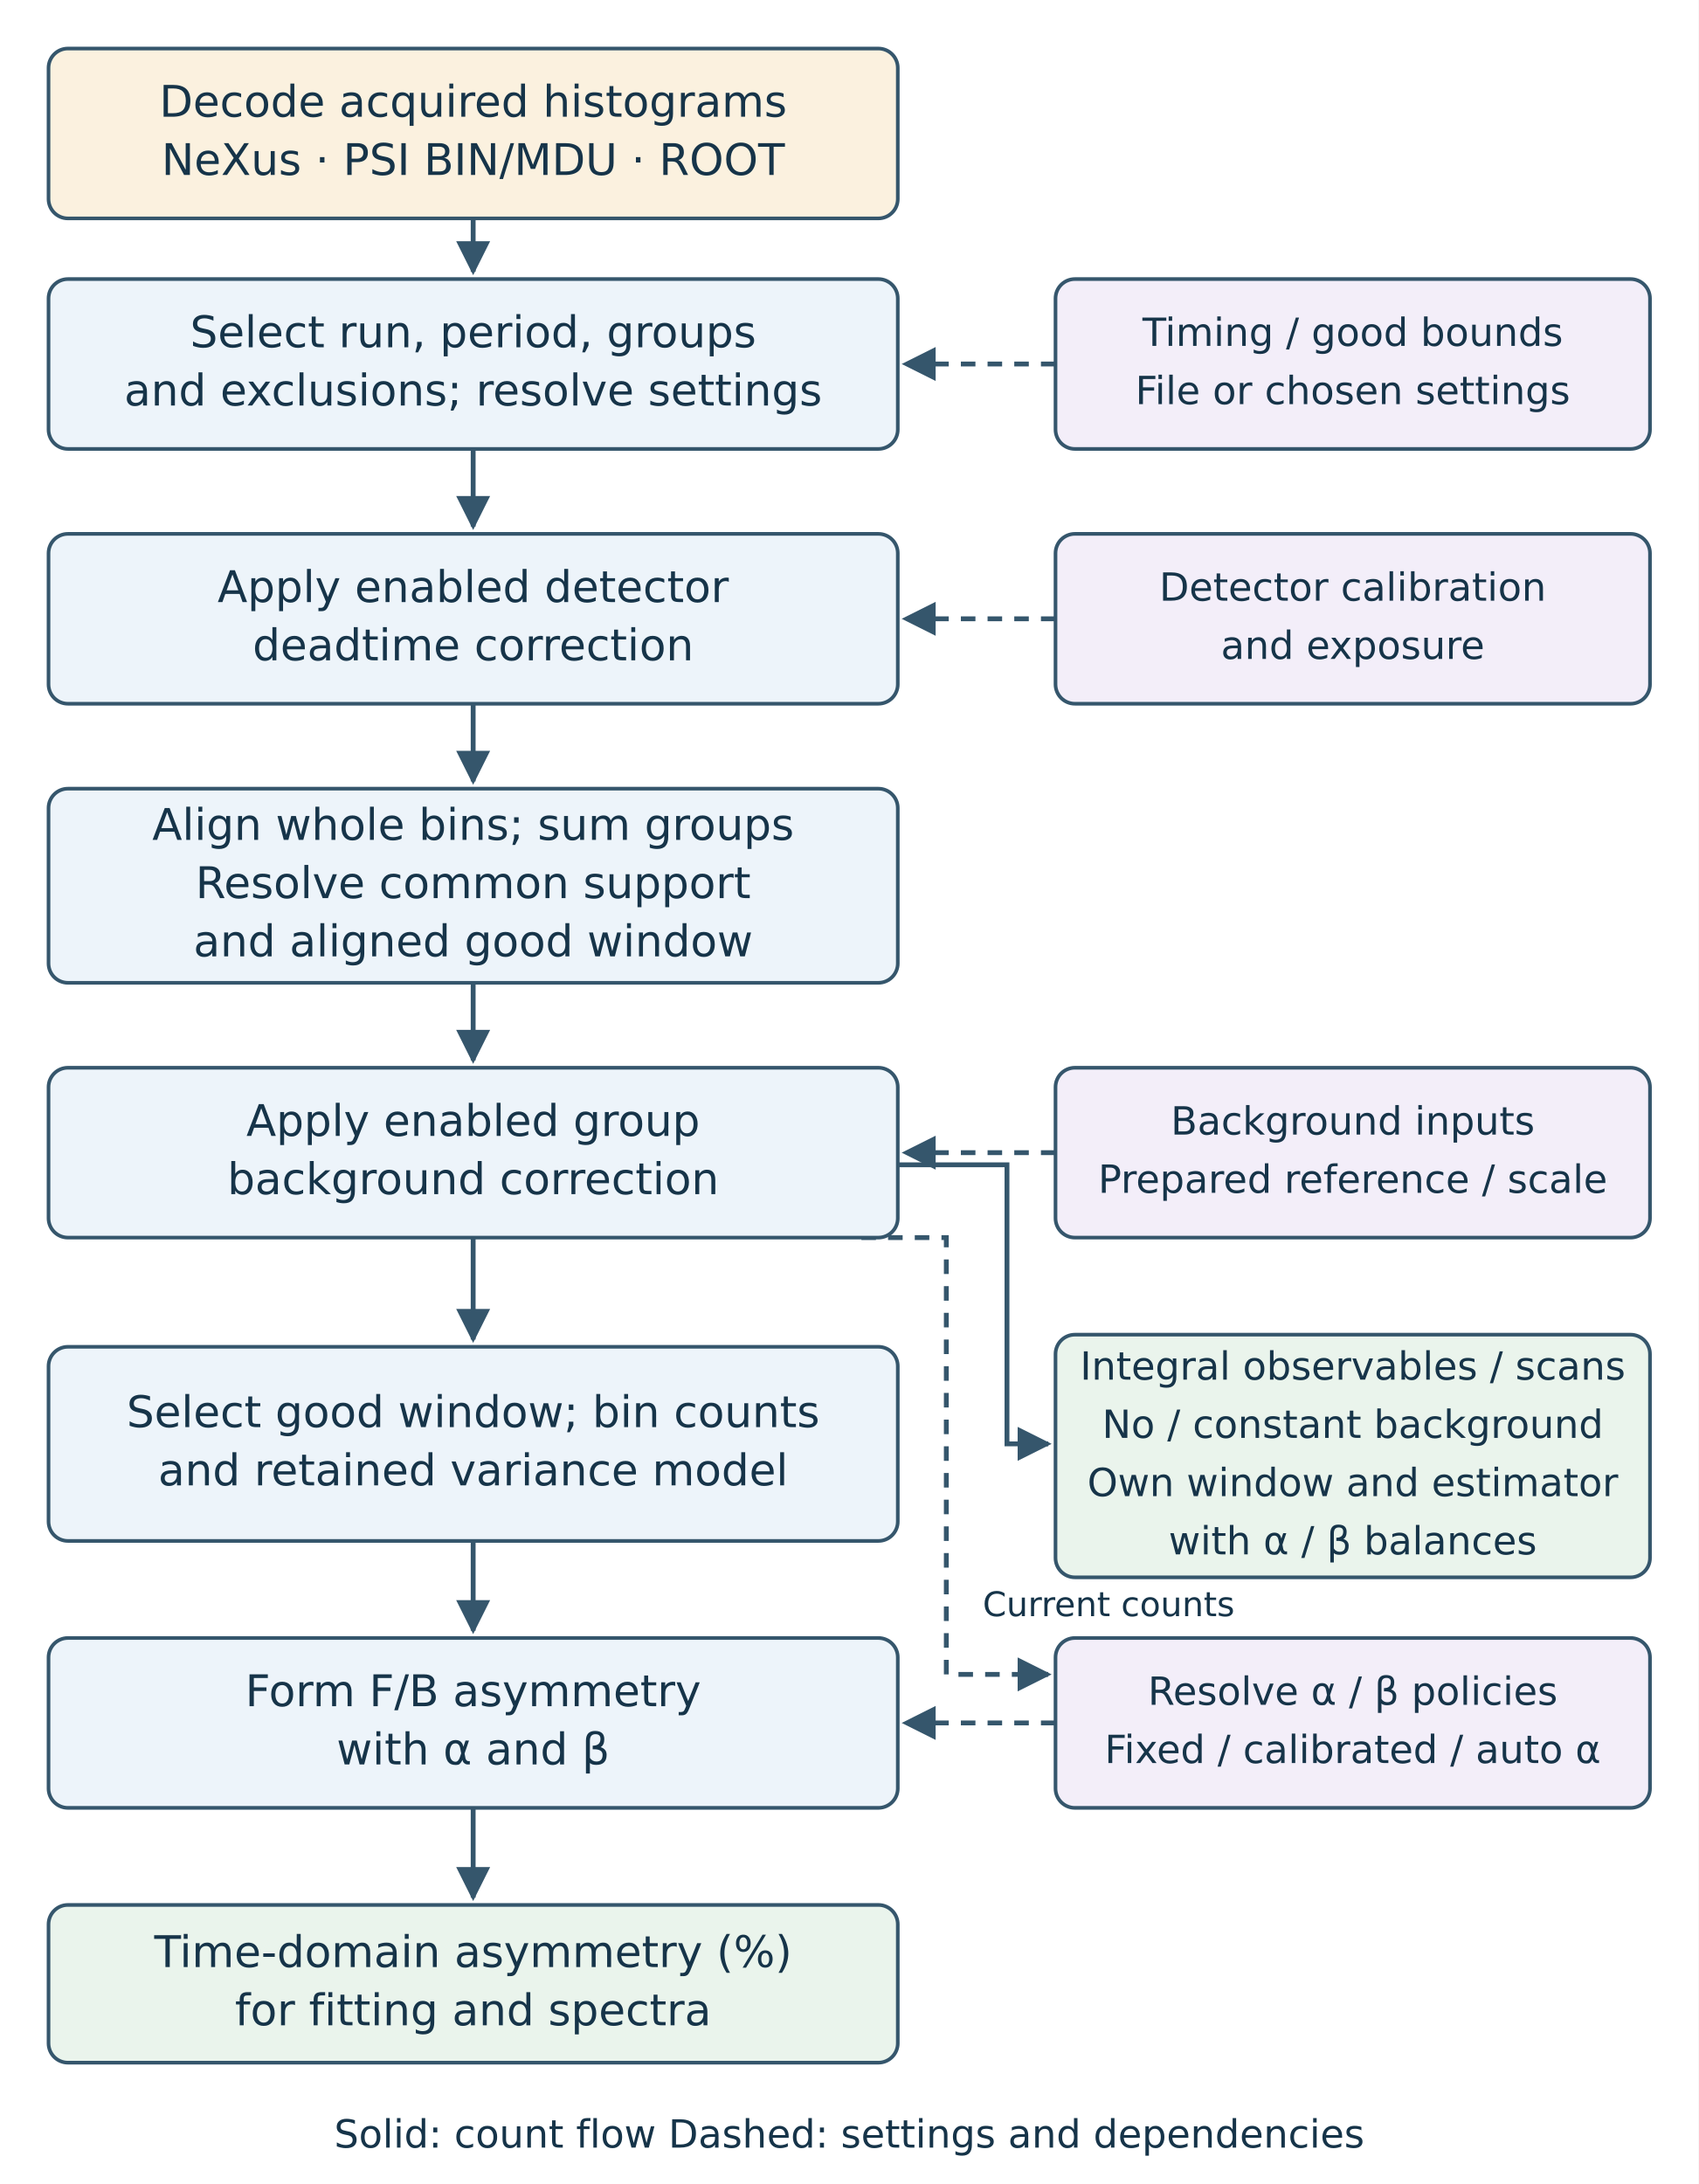
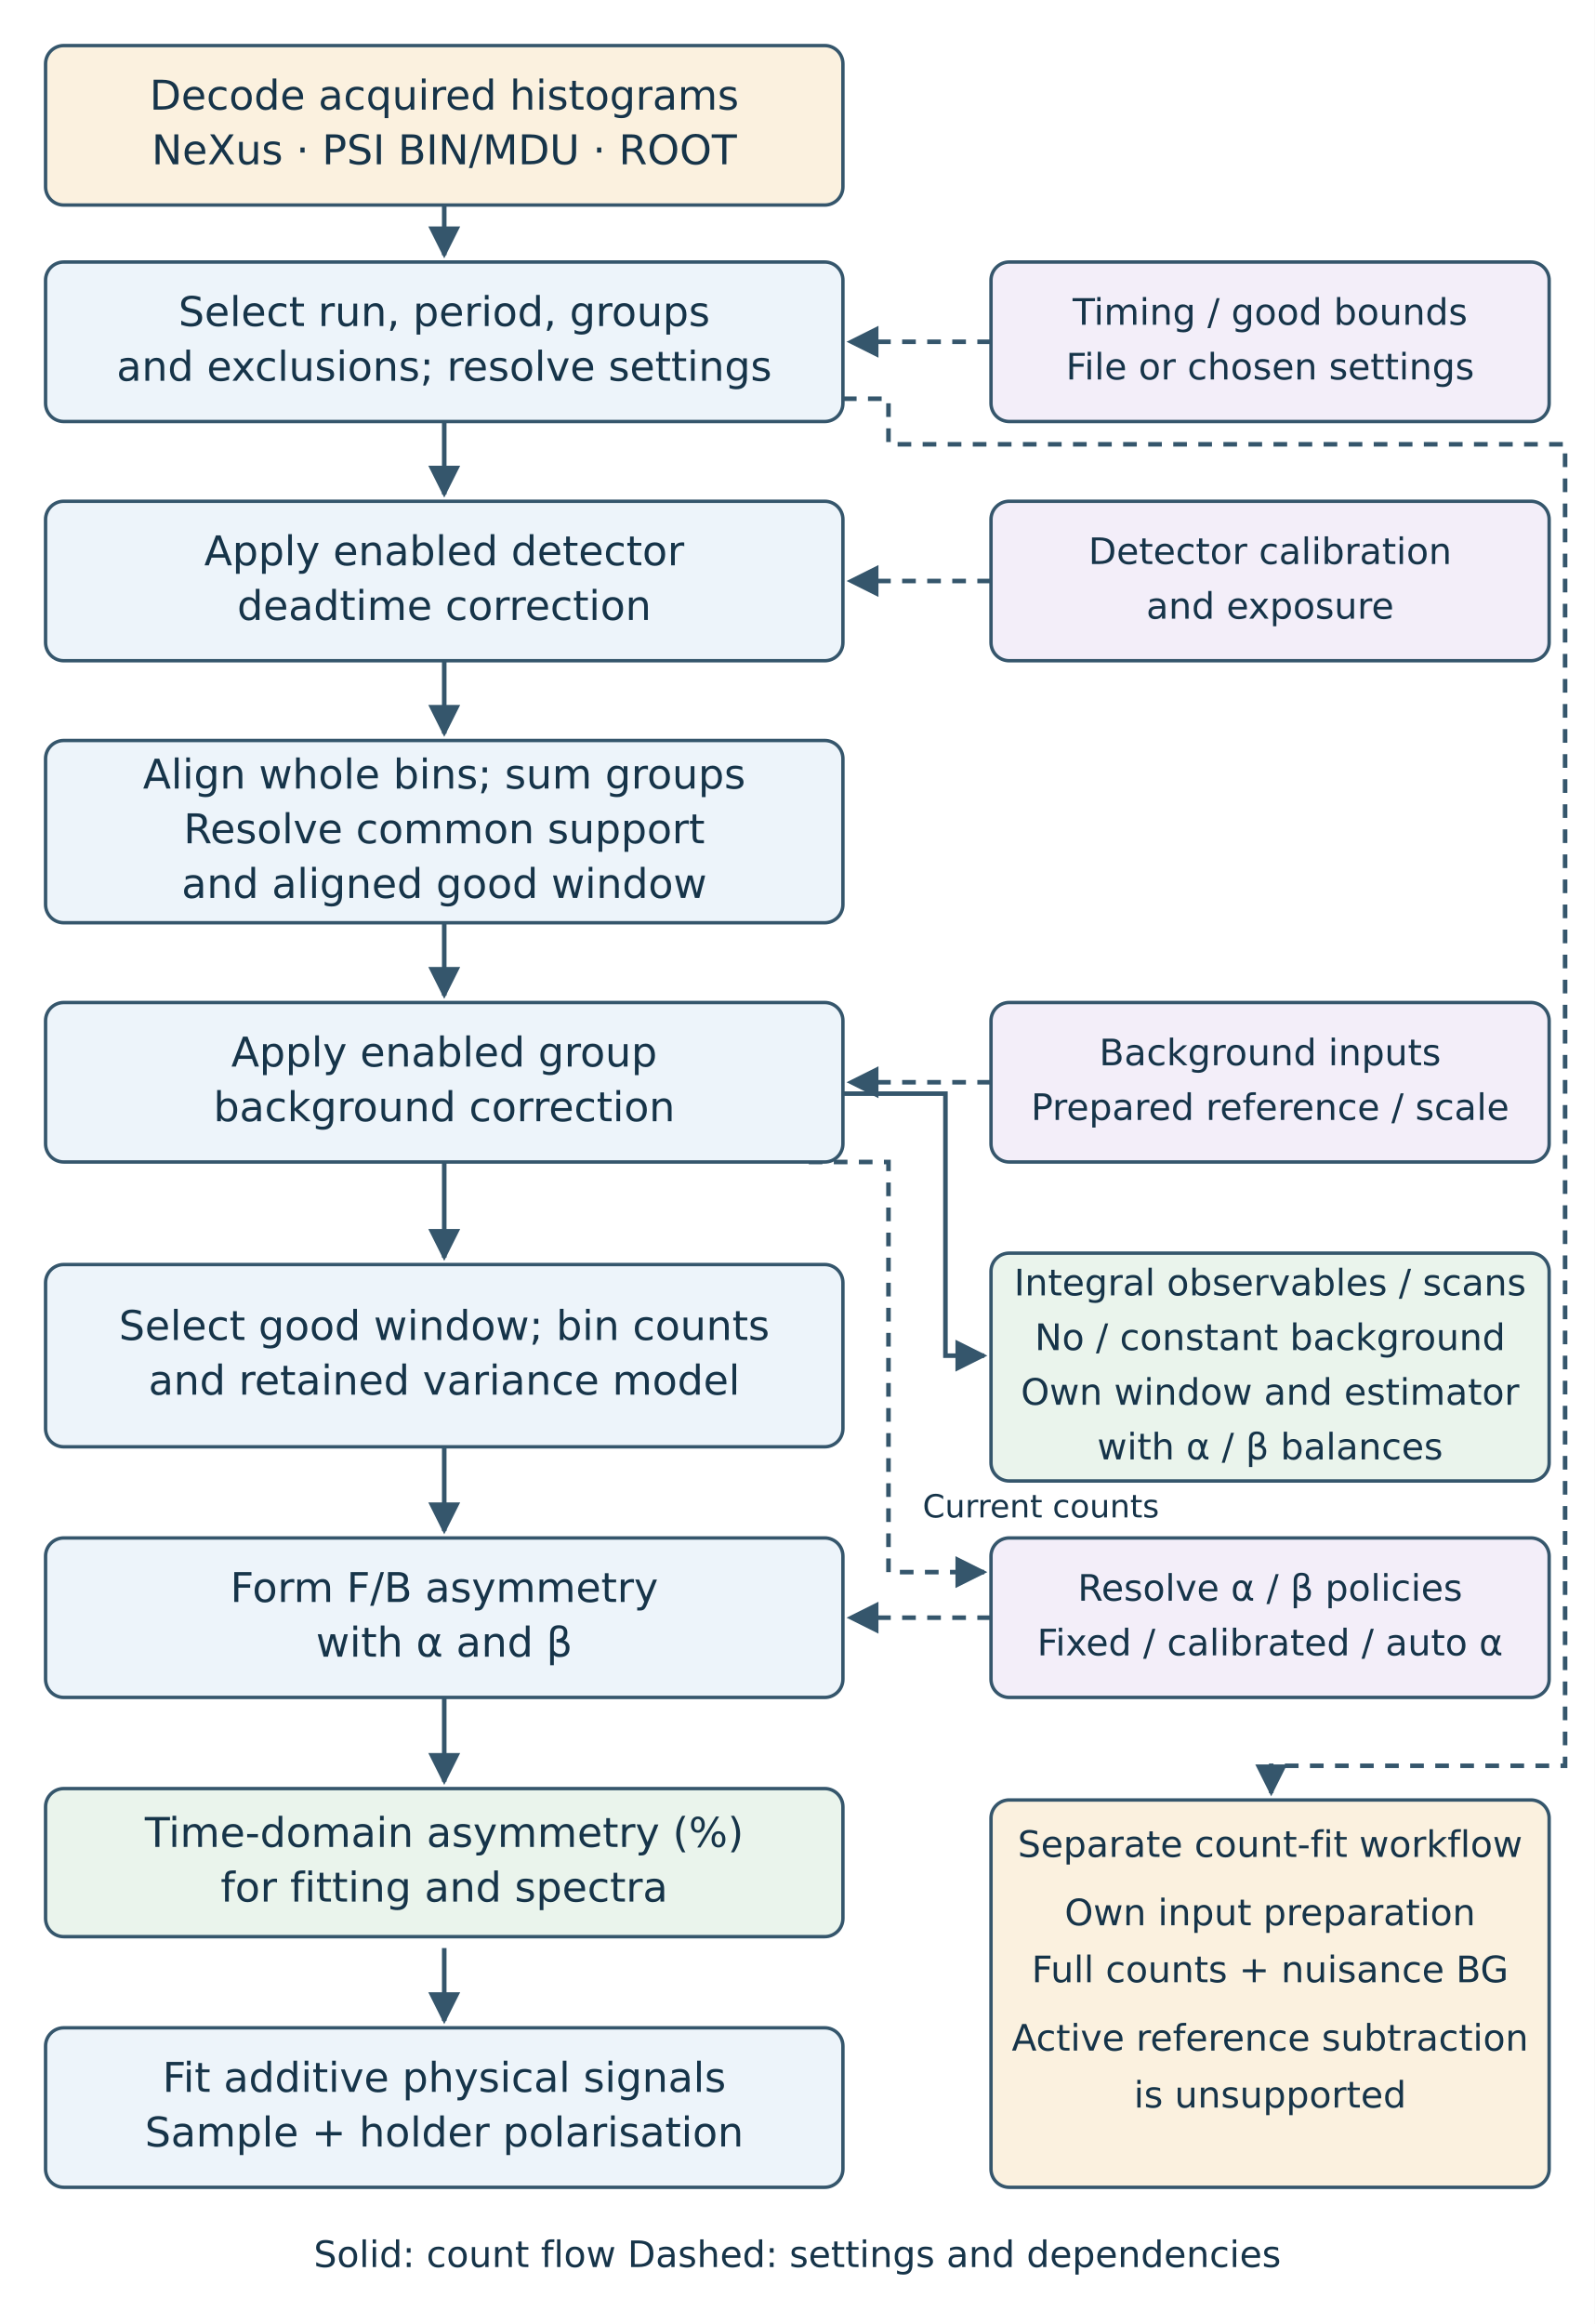
- <svg xmlns="http://www.w3.org/2000/svg" width="700" height="900" viewBox="0 0 700 900" role="img" aria-labelledby="title description">
+ <svg xmlns="http://www.w3.org/2000/svg" width="700" height="1020" viewBox="0 0 700 1020" role="img" aria-labelledby="title description">
  <defs>
    <marker id="arrow" viewBox="0 0 10 10" refX="9" refY="5" markerWidth="7" markerHeight="7" orient="auto-start-reverse">
      <path d="M 0 0 L 10 5 L 0 10 z" fill="#35566c" />
    </marker>
  </defs>
-   <rect width="700" height="900" fill="white" />
+   <rect width="700" height="1020" fill="white" />
  <g fill="none" stroke="#35566c" stroke-width="2" marker-end="url(#arrow)">
    <path d="M 195 90 V 112" />
    <path d="M 195 185 V 217" />
    <path d="M 195 290 V 322" />
    <path d="M 195 405 V 437" />
    <path d="M 195 510 V 552" />
    <path d="M 195 635 V 672" />
    <path d="M 195 745 V 782" />
+     <path d="M 195 855 V 887" />
    <path d="M 370 480 H 415 V 595 H 432" />
  </g>
  <g fill="none" stroke="#35566c" stroke-width="2" stroke-dasharray="6 5" marker-end="url(#arrow)">
    <path d="M 435 150 H 373" />
+     <path d="M 370 175 H 390 V 195 H 687 V 775 H 558 V 787" />
    <path d="M 435 255 H 373" />
    <path d="M 435 475 H 373" />
    <path d="M 435 710 H 373" />
    <path d="M 355 510 H 390 V 690 H 432" />
  </g>
  <rect x="20" y="20" width="350" height="70" rx="8" fill="#fbf1df" stroke="#35566c" stroke-width="1.5" />
  <text x="195.0" y="43.0" text-anchor="middle" dominant-baseline="middle" font-family="DejaVu Sans, sans-serif" font-size="18" fill="#163449">Decode acquired histograms</text>
  <text x="195.0" y="67.0" text-anchor="middle" dominant-baseline="middle" font-family="DejaVu Sans, sans-serif" font-size="18" fill="#163449">NeXus · PSI BIN/MDU · ROOT</text>
  <rect x="20" y="115" width="350" height="70" rx="8" fill="#edf4fa" stroke="#35566c" stroke-width="1.5" />
  <text x="195.0" y="138.0" text-anchor="middle" dominant-baseline="middle" font-family="DejaVu Sans, sans-serif" font-size="18" fill="#163449">Select run, period, groups</text>
  <text x="195.0" y="162.0" text-anchor="middle" dominant-baseline="middle" font-family="DejaVu Sans, sans-serif" font-size="18" fill="#163449">and exclusions; resolve settings</text>
  <rect x="20" y="220" width="350" height="70" rx="8" fill="#edf4fa" stroke="#35566c" stroke-width="1.5" />
  <text x="195.0" y="243.0" text-anchor="middle" dominant-baseline="middle" font-family="DejaVu Sans, sans-serif" font-size="18" fill="#163449">Apply enabled detector</text>
  <text x="195.0" y="267.0" text-anchor="middle" dominant-baseline="middle" font-family="DejaVu Sans, sans-serif" font-size="18" fill="#163449">deadtime correction</text>
  <rect x="20" y="325" width="350" height="80" rx="8" fill="#edf4fa" stroke="#35566c" stroke-width="1.5" />
  <text x="195.0" y="341.0" text-anchor="middle" dominant-baseline="middle" font-family="DejaVu Sans, sans-serif" font-size="18" fill="#163449">Align whole bins; sum groups</text>
  <text x="195.0" y="365.0" text-anchor="middle" dominant-baseline="middle" font-family="DejaVu Sans, sans-serif" font-size="18" fill="#163449">Resolve common support</text>
  <text x="195.0" y="389.0" text-anchor="middle" dominant-baseline="middle" font-family="DejaVu Sans, sans-serif" font-size="18" fill="#163449">and aligned good window</text>
  <rect x="20" y="440" width="350" height="70" rx="8" fill="#edf4fa" stroke="#35566c" stroke-width="1.5" />
  <text x="195.0" y="463.0" text-anchor="middle" dominant-baseline="middle" font-family="DejaVu Sans, sans-serif" font-size="18" fill="#163449">Apply enabled group</text>
  <text x="195.0" y="487.0" text-anchor="middle" dominant-baseline="middle" font-family="DejaVu Sans, sans-serif" font-size="18" fill="#163449">background correction</text>
  <rect x="20" y="555" width="350" height="80" rx="8" fill="#edf4fa" stroke="#35566c" stroke-width="1.5" />
  <text x="195.0" y="583.0" text-anchor="middle" dominant-baseline="middle" font-family="DejaVu Sans, sans-serif" font-size="18" fill="#163449">Select good window; bin counts</text>
  <text x="195.0" y="607.0" text-anchor="middle" dominant-baseline="middle" font-family="DejaVu Sans, sans-serif" font-size="18" fill="#163449">and retained variance model</text>
  <rect x="20" y="675" width="350" height="70" rx="8" fill="#edf4fa" stroke="#35566c" stroke-width="1.5" />
  <text x="195.0" y="698.0" text-anchor="middle" dominant-baseline="middle" font-family="DejaVu Sans, sans-serif" font-size="18" fill="#163449">Form F/B asymmetry</text>
  <text x="195.0" y="722.0" text-anchor="middle" dominant-baseline="middle" font-family="DejaVu Sans, sans-serif" font-size="18" fill="#163449">with α and β</text>
  <rect x="20" y="785" width="350" height="65" rx="8" fill="#eaf4ec" stroke="#35566c" stroke-width="1.5" />
  <text x="195.0" y="805.5" text-anchor="middle" dominant-baseline="middle" font-family="DejaVu Sans, sans-serif" font-size="18" fill="#163449">Time-domain asymmetry (%)</text>
  <text x="195.0" y="829.5" text-anchor="middle" dominant-baseline="middle" font-family="DejaVu Sans, sans-serif" font-size="18" fill="#163449">for fitting and spectra</text>
  <rect x="435" y="115" width="245" height="70" rx="8" fill="#f3eef9" stroke="#35566c" stroke-width="1.5" />
  <text x="557.5" y="138.0" text-anchor="middle" dominant-baseline="middle" font-family="DejaVu Sans, sans-serif" font-size="16" fill="#163449">Timing / good bounds</text>
  <text x="557.5" y="162.0" text-anchor="middle" dominant-baseline="middle" font-family="DejaVu Sans, sans-serif" font-size="16" fill="#163449">File or chosen settings</text>
  <rect x="435" y="220" width="245" height="70" rx="8" fill="#f3eef9" stroke="#35566c" stroke-width="1.5" />
  <text x="557.5" y="243.0" text-anchor="middle" dominant-baseline="middle" font-family="DejaVu Sans, sans-serif" font-size="16" fill="#163449">Detector calibration</text>
  <text x="557.5" y="267.0" text-anchor="middle" dominant-baseline="middle" font-family="DejaVu Sans, sans-serif" font-size="16" fill="#163449">and exposure</text>
  <rect x="435" y="440" width="245" height="70" rx="8" fill="#f3eef9" stroke="#35566c" stroke-width="1.5" />
  <text x="557.5" y="463.0" text-anchor="middle" dominant-baseline="middle" font-family="DejaVu Sans, sans-serif" font-size="16" fill="#163449">Background inputs</text>
  <text x="557.5" y="487.0" text-anchor="middle" dominant-baseline="middle" font-family="DejaVu Sans, sans-serif" font-size="16" fill="#163449">Prepared reference / scale</text>
  <rect x="435" y="550" width="245" height="100" rx="8" fill="#eaf4ec" stroke="#35566c" stroke-width="1.5" />
  <text x="557.5" y="564.0" text-anchor="middle" dominant-baseline="middle" font-family="DejaVu Sans, sans-serif" font-size="16" fill="#163449">Integral observables / scans</text>
  <text x="557.5" y="588.0" text-anchor="middle" dominant-baseline="middle" font-family="DejaVu Sans, sans-serif" font-size="16" fill="#163449">No / constant background</text>
  <text x="557.5" y="612.0" text-anchor="middle" dominant-baseline="middle" font-family="DejaVu Sans, sans-serif" font-size="16" fill="#163449">Own window and estimator</text>
  <text x="557.5" y="636.0" text-anchor="middle" dominant-baseline="middle" font-family="DejaVu Sans, sans-serif" font-size="16" fill="#163449">with α / β balances</text>
  <rect x="435" y="675" width="245" height="70" rx="8" fill="#f3eef9" stroke="#35566c" stroke-width="1.5" />
  <text x="557.5" y="698.0" text-anchor="middle" dominant-baseline="middle" font-family="DejaVu Sans, sans-serif" font-size="16" fill="#163449">Resolve α / β policies</text>
  <text x="557.5" y="722.0" text-anchor="middle" dominant-baseline="middle" font-family="DejaVu Sans, sans-serif" font-size="16" fill="#163449">Fixed / calibrated / auto α</text>
  <text x="405" y="666" font-family="DejaVu Sans, sans-serif" font-size="14" fill="#163449">Current counts</text>
-   <text x="350" y="885" text-anchor="middle" font-family="DejaVu Sans, sans-serif" font-size="16" fill="#163449">Solid: count flow     Dashed: settings and dependencies</text>
+   <rect x="20" y="890" width="350" height="70" rx="8" fill="#edf4fa" stroke="#35566c" stroke-width="1.5" />
+   <text x="195" y="913" text-anchor="middle" dominant-baseline="middle" font-family="DejaVu Sans, sans-serif" font-size="18" fill="#163449">Fit additive physical signals</text>
+   <text x="195" y="937" text-anchor="middle" dominant-baseline="middle" font-family="DejaVu Sans, sans-serif" font-size="18" fill="#163449">Sample + holder polarisation</text>
+   <rect x="435" y="790" width="245" height="170" rx="8" fill="#fbf1df" stroke="#35566c" stroke-width="1.5" />
+   <text x="557.5" y="815" text-anchor="middle" font-family="DejaVu Sans, sans-serif" font-size="16" fill="#163449">Separate count-fit workflow</text>
+   <text x="557.5" y="845" text-anchor="middle" font-family="DejaVu Sans, sans-serif" font-size="16" fill="#163449">Own input preparation</text>
+   <text x="557.5" y="870" text-anchor="middle" font-family="DejaVu Sans, sans-serif" font-size="16" fill="#163449">Full counts + nuisance BG</text>
+   <text x="557.5" y="900" text-anchor="middle" font-family="DejaVu Sans, sans-serif" font-size="16" fill="#163449">Active reference subtraction</text>
+   <text x="557.5" y="925" text-anchor="middle" font-family="DejaVu Sans, sans-serif" font-size="16" fill="#163449">is unsupported</text>
+   <text x="350" y="995" text-anchor="middle" font-family="DejaVu Sans, sans-serif" font-size="16" fill="#163449">Solid: count flow     Dashed: settings and dependencies</text>
</svg>
